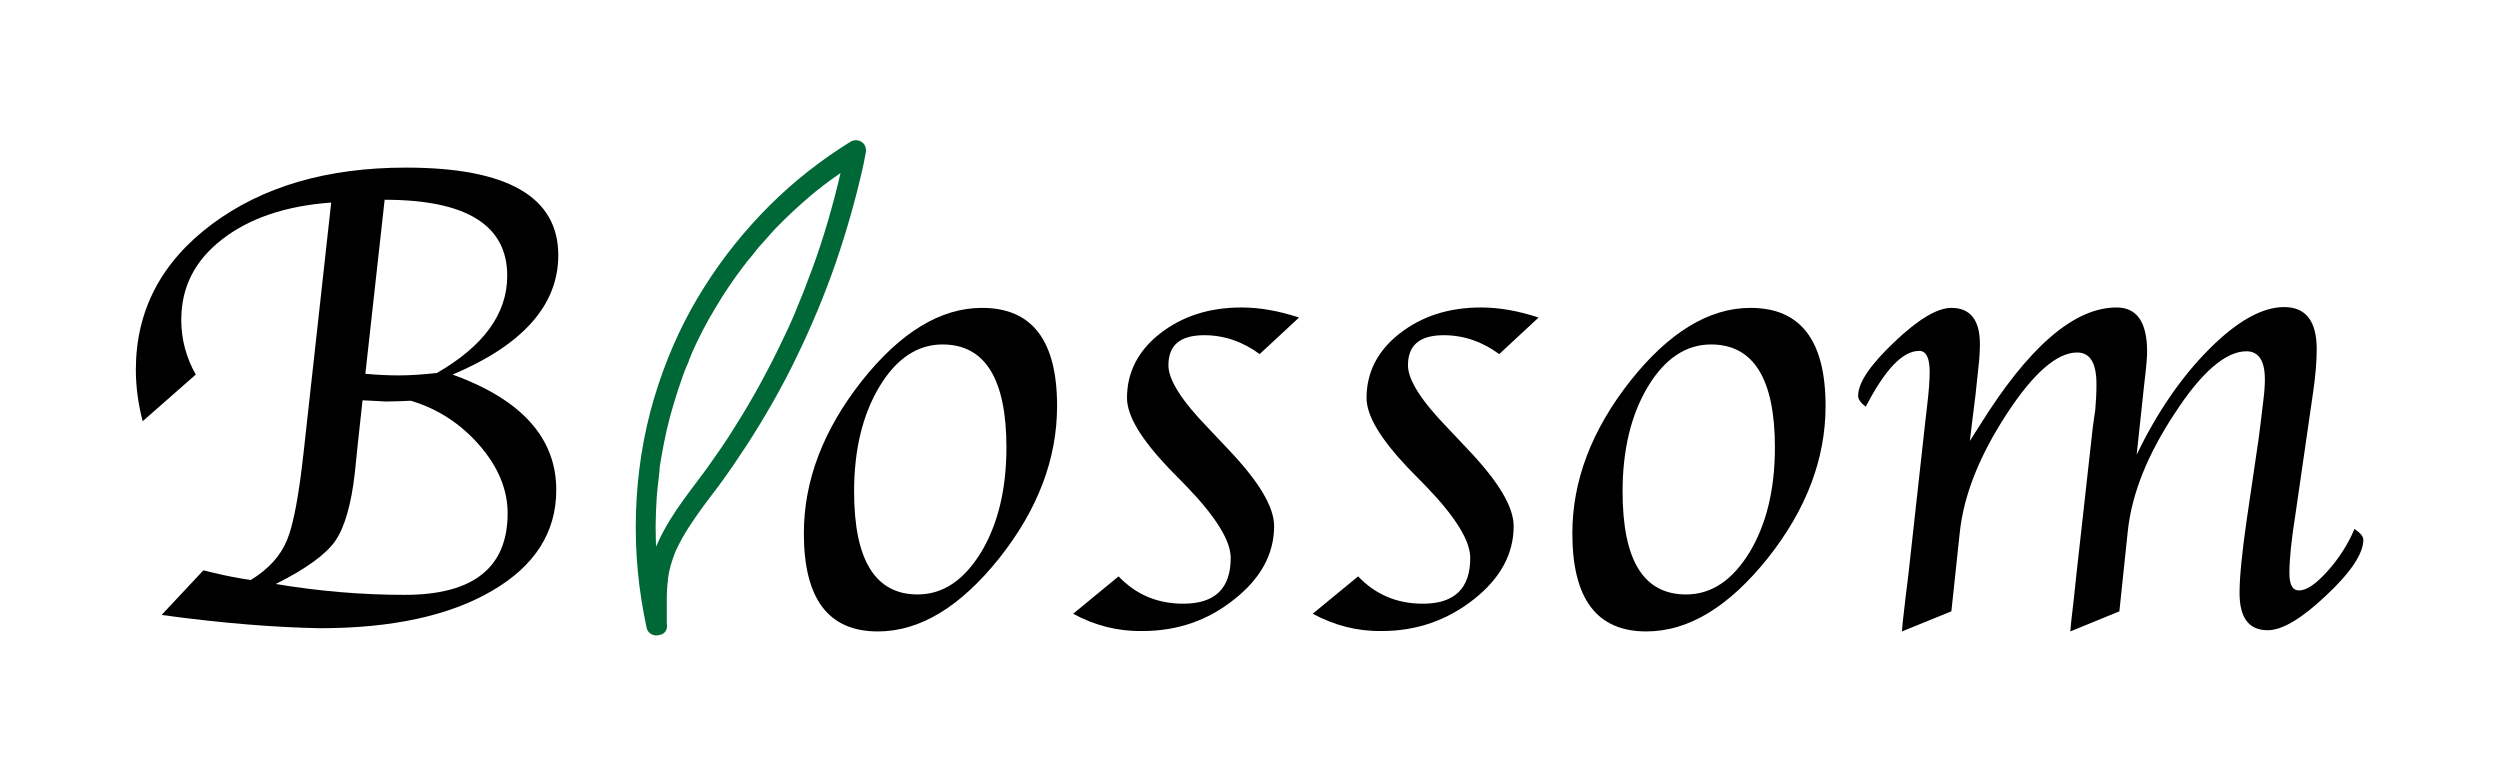
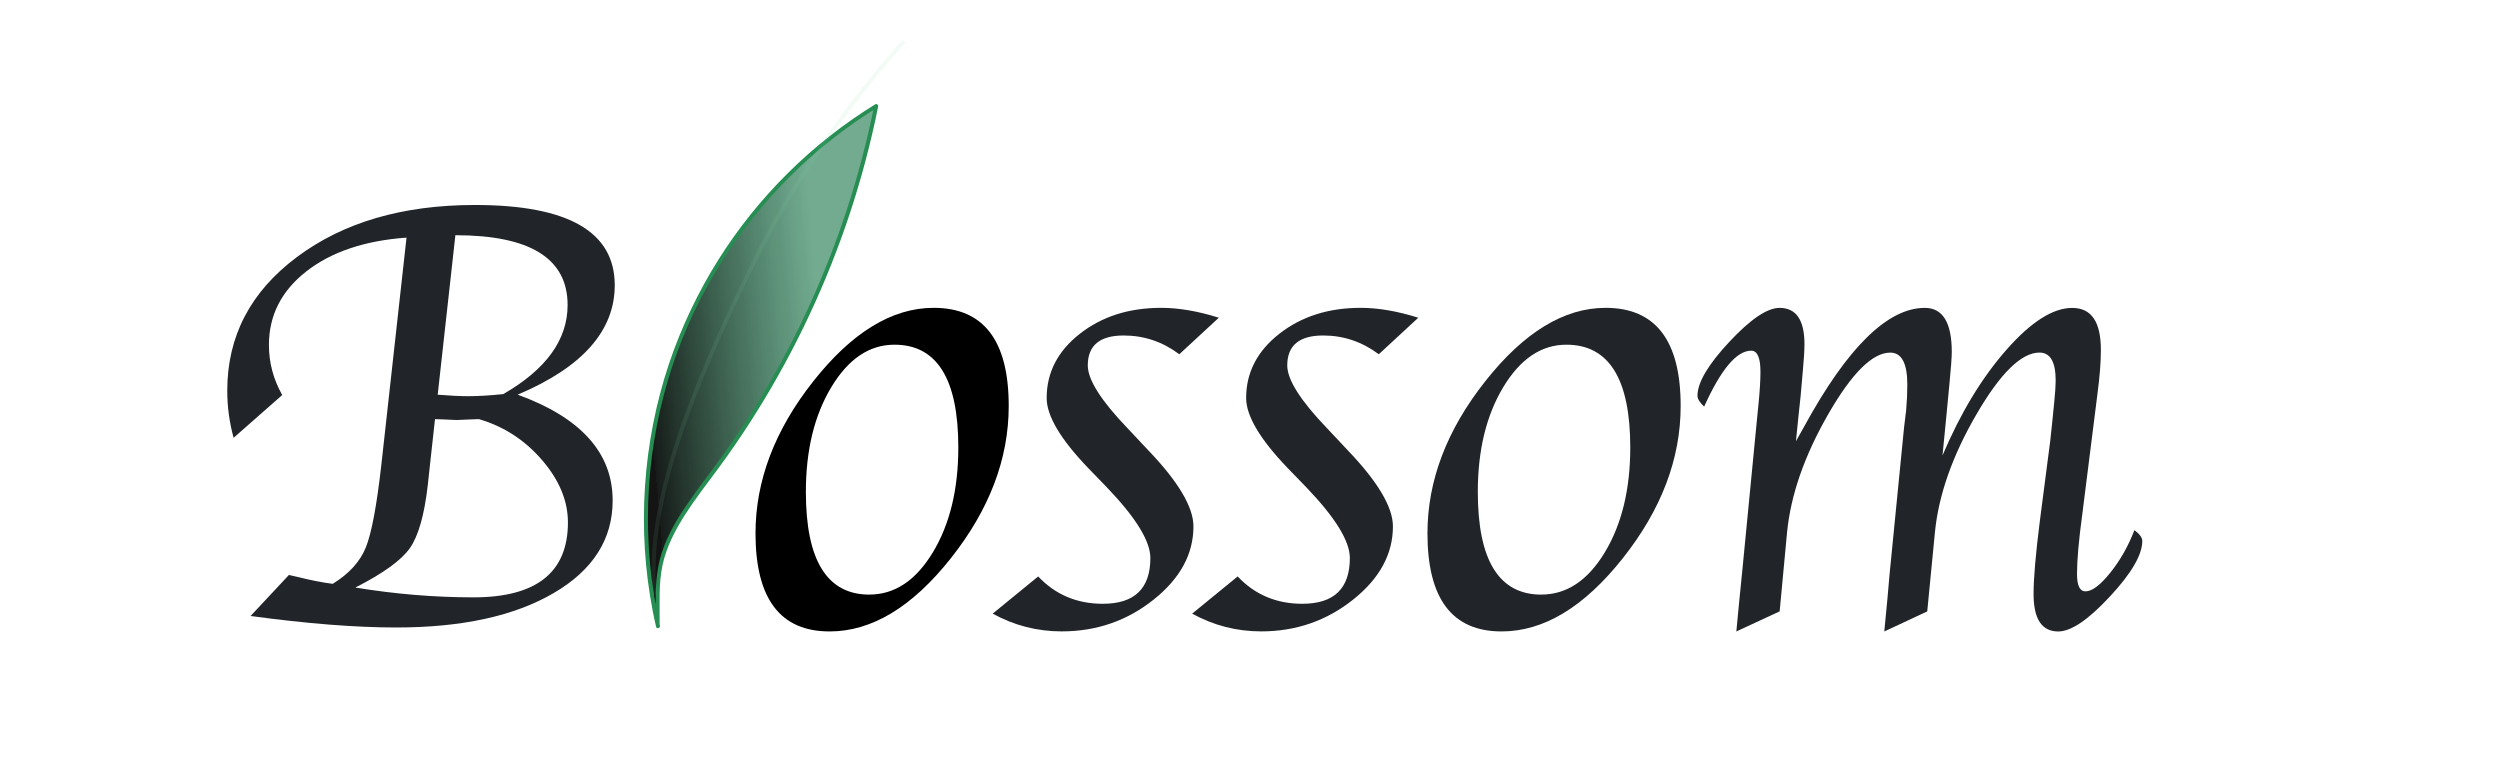
- <svg xmlns="http://www.w3.org/2000/svg" version="1.1" id="レイヤー_1" x="0px" y="0px" viewBox="0 0 622 194" style="enable-background:new 0 0 622 194;" xml:space="preserve">
-   <style type="text/css">
- 	.st0{fill:#006837;}
- </style>
-   <g>
-     <path d="M40.2,153l10.4-11.1l2.5,0.6c3.3,0.8,6.4,1.4,9.3,1.8c4.4-2.7,7.4-6,9-9.9c1.6-3.8,3-11.3,4.2-22.4l6.8-61.6   c-11.3,0.8-20.4,3.9-27.2,9.2c-6.8,5.3-10.1,11.9-10.1,20c0,4.8,1.2,9.3,3.6,13.6l-13.2,11.6c-1.1-4.2-1.7-8.5-1.7-12.8   c0-14.7,6.3-26.8,18.9-36.2c12.6-9.4,28.7-14.1,48.3-14.1c25.3,0,37.9,7.3,37.9,21.8c0,12.4-8.8,22.3-26.3,29.7   c17.2,6.2,25.8,15.8,25.8,28.7c0,10.5-5.3,18.9-16,25.1c-10.6,6.2-24.9,9.3-42.8,9.3C68.7,156.1,55.5,155.1,40.2,153z M90.2,99.6   l-1.2,11l-0.7,6.9c-0.9,8.1-2.6,13.8-4.9,17.1c-2.3,3.3-7.2,6.9-14.8,10.7c10.8,1.8,21.5,2.7,32.1,2.7c17.1,0,25.6-6.8,25.6-20.3   c0-5.8-2.3-11.5-7-16.9c-4.7-5.4-10.4-9.1-17.1-11.1l-2.1,0.1L96,99.9l-3.6-0.2L90.2,99.6z M95.7,49.7L90.9,93   c3.2,0.3,6,0.4,8.4,0.4c2.6,0,5.8-0.2,9.4-0.6c11.6-6.7,17.5-14.7,17.5-24.2C126.2,56,116,49.7,95.7,49.7z" />
-     <path d="M218.4,157.1c-12.3,0-18.4-8.1-18.4-24.4c0-13.1,4.8-25.7,14.4-37.9c9.6-12.1,19.6-18.2,29.9-18.2   c12.5,0,18.7,8.1,18.7,24.4c0,13.2-4.8,25.8-14.4,37.9C238.9,151,228.9,157.1,218.4,157.1z M228.3,147.9c6.3,0,11.5-3.5,15.8-10.5   c4.2-7,6.3-15.7,6.3-26.1c0-17-5.3-25.6-15.9-25.6c-6.2,0-11.5,3.5-15.7,10.5c-4.2,7-6.3,15.7-6.3,26.1   C212.5,139.4,217.8,147.9,228.3,147.9z" />
-     <path d="M267,152.7l11.3-9.3c4.3,4.5,9.6,6.8,16.1,6.8c7.9,0,11.8-3.8,11.8-11.4c0-4.2-3.6-10.1-10.8-17.6l-4.7-4.8   c-6.8-7.2-10.3-12.9-10.3-17.4c0-6.3,2.7-11.7,8.2-16c5.5-4.3,12.2-6.5,20.3-6.5c4.4,0,9.1,0.8,14.3,2.5l-9.8,9.1   c-4.2-3.1-8.8-4.7-13.8-4.7c-6,0-8.9,2.5-8.9,7.5c0,3.6,3.3,8.8,9.9,15.6l5.1,5.4c7.5,7.9,11.3,14.2,11.3,19c0,6.9-3.3,13-9.9,18.2   c-6.6,5.3-14.2,7.9-22.9,7.9C278.1,157.1,272.3,155.6,267,152.7z" />
-     <path d="M326.6,152.7l11.3-9.3c4.3,4.5,9.6,6.8,16.1,6.8c7.9,0,11.8-3.8,11.8-11.4c0-4.2-3.6-10.1-10.8-17.6l-4.7-4.8   c-6.8-7.2-10.3-12.9-10.3-17.4c0-6.3,2.7-11.7,8.2-16c5.5-4.3,12.2-6.5,20.3-6.5c4.4,0,9.1,0.8,14.3,2.5l-9.8,9.1   c-4.2-3.1-8.8-4.7-13.8-4.7c-6,0-8.9,2.5-8.9,7.5c0,3.6,3.3,8.8,9.9,15.6l5.1,5.4c7.5,7.9,11.3,14.2,11.3,19c0,6.9-3.3,13-9.9,18.2   s-14.2,7.9-22.9,7.9C337.7,157.1,332,155.6,326.6,152.7z" />
-     <path d="M409.6,157.1c-12.3,0-18.4-8.1-18.4-24.4c0-13.1,4.8-25.7,14.4-37.9c9.6-12.1,19.6-18.2,29.9-18.2   c12.5,0,18.7,8.1,18.7,24.4c0,13.2-4.8,25.8-14.4,37.9C430.1,151,420.1,157.1,409.6,157.1z M419.5,147.9c6.3,0,11.5-3.5,15.8-10.5   c4.2-7,6.3-15.7,6.3-26.1c0-17-5.3-25.6-15.9-25.6c-6.2,0-11.5,3.5-15.7,10.5c-4.2,7-6.3,15.7-6.3,26.1   C403.7,139.4,408.9,147.9,419.5,147.9z" />
-     <path d="M527.3,152.1l-12.2,5l0.2-2.3l0.7-6.1l0.6-5.7l4.1-36.8l0.6-4.2c0.2-2.2,0.3-4.3,0.3-6.4c0-5.3-1.6-7.9-4.8-7.9   c-5,0-10.9,5.1-17.6,15.4c-6.7,10.3-10.6,20-11.6,29.3l-2.1,19.7l-12.3,5l0.2-2.3l0.7-6.1l0.7-5.7l4.2-38l0.5-4.3   c0.4-3.4,0.6-6.1,0.6-8.2c0-3.5-0.9-5.2-2.6-5.2c-4.1,0-8.5,4.6-13.3,13.9c-1.3-1-1.9-1.9-1.9-2.7c0-3.3,3-7.7,9-13.4   c6-5.7,10.7-8.5,14.2-8.5c4.7,0,7.1,3,7.1,9c0,1.5-0.1,3.6-0.4,6.1l-0.7,6.6l-0.7,5.6l-0.7,5.8l2.3-3.6   c12.2-19.7,23.6-29.6,34.2-29.6c5.1,0,7.6,3.7,7.6,11c0,1.3-0.2,3.9-0.7,7.9l-0.8,7.5l-1.1,10.2c5.1-10.5,11.1-19.3,18.1-26.3   c7-7,13.2-10.4,18.6-10.4c5.4,0,8.1,3.5,8.1,10.5c0,3-0.3,6.6-0.9,10.7l-4.4,30.4c-1,6.3-1.5,11.1-1.5,14.6c0,2.9,0.8,4.3,2.4,4.3   c1.9,0,4.2-1.6,7-4.7c2.8-3.1,5.1-6.6,6.8-10.6c1.5,1,2.2,1.9,2.2,2.7c0,3.4-3.1,8.1-9.2,13.8c-6.1,5.8-11,8.7-14.6,8.7   c-4.7,0-7-3.1-7-9.3c0-3.9,0.6-10,1.8-18.3l2.9-19.7c0.1-0.7,0.3-2.3,0.6-4.7c0.1-1,0.3-2.6,0.6-5c0.3-2.3,0.4-4.1,0.4-5.4   c0-4.6-1.5-7-4.6-7c-5.1,0-11.1,5.1-17.8,15.4c-6.8,10.3-10.7,20-11.7,29.3L527.3,152.1z" />
+ <svg xmlns="http://www.w3.org/2000/svg" id="_レイヤー_1" data-name="レイヤー 1" viewBox="0 0 622 194">
+   <defs>
+     <style>
+       .cls-1 {
+         fill: url(#_名称未設定グラデーション_51);
+       }
+ 
+       .cls-1, .cls-2, .cls-3, .cls-4 {
+         stroke-width: 0px;
+       }
+ 
+       .cls-5 {
+         opacity: .92;
+       }
+ 
+       .cls-6 {
+         fill: none;
+         opacity: .1;
+         stroke: #84d8ac;
+         stroke-miterlimit: 10;
+       }
+ 
+       .cls-3 {
+         fill: #148444;
+       }
+ 
+       .cls-4 {
+         fill: #212529;
+       }
+     </style>
+     <linearGradient id="_名称未設定グラデーション_51" data-name="名称未設定グラデーション 51" x1="160.98" y1="93.76" x2="218.04" y2="88.62" gradientUnits="userSpaceOnUse">
+       <stop offset="0" stop-color="#000" />
+       <stop offset="0" stop-color="#000603" stop-opacity=".99" />
+       <stop offset=".77" stop-color="#006837" stop-opacity=".6" />
+     </linearGradient>
+   </defs>
+   <path class="cls-4" d="m62.33,153.27l9.55-10.22,2.33.53c3.01.76,5.86,1.32,8.57,1.68,4.06-2.5,6.8-5.52,8.23-9.04,1.43-3.53,2.72-10.39,3.87-20.59l6.26-56.51c-10.41.75-18.71,3.55-24.92,8.4-6.2,4.85-9.31,10.95-9.31,18.31,0,4.4,1.1,8.55,3.31,12.45l-12.1,10.65c-1.05-3.86-1.58-7.76-1.58-11.72,0-13.53,5.77-24.61,17.32-33.25,11.55-8.64,26.31-12.96,44.3-12.96,23.19,0,34.79,6.65,34.79,19.96,0,11.35-8.05,20.43-24.15,27.23,15.75,5.72,23.63,14.5,23.63,26.33,0,9.63-4.88,17.31-14.65,23.02-9.77,5.72-22.84,8.58-39.22,8.58-10.07,0-22.14-.95-36.22-2.86Zm45.9-48.99l-1.11,10.06-.68,6.31c-.85,7.46-2.34,12.7-4.47,15.73-2.13,3.03-6.65,6.29-13.56,9.8,9.92,1.63,19.72,2.44,29.4,2.44,15.66,0,23.49-6.21,23.49-18.64,0-5.36-2.15-10.53-6.44-15.52-4.29-4.98-9.53-8.38-15.71-10.18l-1.96.07-3.62.15-3.32-.15-2.03-.07Zm5.07-45.76l-4.4,39.68c2.96.25,5.51.37,7.67.37,2.4,0,5.29-.17,8.64-.52,10.67-6.14,16.01-13.53,16.01-22.16,0-11.58-9.31-17.37-27.93-17.37Z" />
+   <path class="cls-2" d="m206.4,157.1c-12.29,0-18.43-8.14-18.43-24.41,0-13.11,4.8-25.73,14.42-37.88,9.61-12.15,19.58-18.22,29.9-18.22,12.45,0,18.68,8.14,18.68,24.41,0,13.16-4.81,25.8-14.42,37.92-9.61,12.12-19.66,18.18-30.14,18.18Zm9.91-9.17c6.28,0,11.54-3.49,15.77-10.48,4.23-6.99,6.35-15.7,6.35-26.13,0-17.04-5.3-25.56-15.89-25.56-6.23,0-11.45,3.51-15.69,10.53-4.23,7.02-6.35,15.71-6.35,26.09,0,17.04,5.27,25.56,15.81,25.56Z" />
+   <path class="cls-4" d="m246.97,152.68l11.33-9.26c4.27,4.53,9.63,6.8,16.09,6.8,7.88,0,11.82-3.79,11.82-11.39,0-4.2-3.62-10.07-10.85-17.61l-4.68-4.83c-6.85-7.15-10.27-12.94-10.27-17.36,0-6.33,2.74-11.66,8.23-15.97,5.49-4.31,12.25-6.47,20.27-6.47,4.37,0,9.15.82,14.33,2.46l-9.83,9.09c-4.15-3.11-8.76-4.67-13.84-4.67-5.95,0-8.93,2.49-8.93,7.45,0,3.55,3.3,8.76,9.91,15.64l5.08,5.41c7.54,7.86,11.3,14.2,11.3,19,0,6.88-3.3,12.96-9.91,18.22-6.61,5.27-14.23,7.9-22.85,7.9-6.12,0-11.85-1.47-17.2-4.42Z" />
+   <path class="cls-4" d="m296.6,152.68l11.33-9.26c4.27,4.53,9.63,6.8,16.09,6.8,7.88,0,11.82-3.79,11.82-11.39,0-4.2-3.62-10.07-10.85-17.61l-4.68-4.83c-6.85-7.15-10.27-12.94-10.27-17.36,0-6.33,2.74-11.66,8.23-15.97,5.49-4.31,12.25-6.47,20.27-6.47,4.37,0,9.14.82,14.33,2.46l-9.83,9.09c-4.15-3.11-8.76-4.67-13.84-4.67-5.95,0-8.93,2.49-8.93,7.45,0,3.55,3.3,8.76,9.91,15.64l5.08,5.41c7.54,7.86,11.3,14.2,11.3,19,0,6.88-3.3,12.96-9.91,18.22s-14.22,7.9-22.85,7.9c-6.12,0-11.85-1.47-17.2-4.42Z" />
+   <path class="cls-4" d="m373.58,157.1c-12.29,0-18.43-8.14-18.43-24.41,0-13.11,4.8-25.73,14.42-37.88,9.61-12.15,19.58-18.22,29.9-18.22,12.45,0,18.68,8.14,18.68,24.41,0,13.16-4.81,25.8-14.42,37.92-9.61,12.12-19.66,18.18-30.14,18.18Zm9.91-9.17c6.28,0,11.54-3.49,15.77-10.48,4.23-6.99,6.35-15.7,6.35-26.13,0-17.04-5.3-25.56-15.89-25.56-6.22,0-11.45,3.51-15.69,10.53-4.23,7.02-6.35,15.71-6.35,26.09,0,17.04,5.27,25.56,15.81,25.56Z" />
+   <path class="cls-4" d="m479.52,152.11l-10.71,5,.22-2.29.58-6.06.5-5.73,3.63-36.78.51-4.18c.19-2.18.29-4.31.29-6.39,0-5.3-1.42-7.95-4.25-7.95-4.42,0-9.58,5.13-15.47,15.4-5.89,10.27-9.29,20.04-10.2,29.32l-1.84,19.66-10.78,5,.22-2.29.58-6.06.58-5.73,3.69-38.01.43-4.34c.34-3.38.5-6.11.5-8.19,0-3.49-.77-5.24-2.31-5.24-3.61,0-7.51,4.64-11.7,13.92-1.11-1.04-1.66-1.94-1.66-2.7,0-3.28,2.63-7.74,7.9-13.39,5.27-5.65,9.44-8.48,12.52-8.48,4.13,0,6.2,3,6.2,9.01,0,1.53-.12,3.58-.36,6.14l-.58,6.63-.59,5.57-.59,5.82,2.02-3.6c10.76-19.71,20.78-29.57,30.05-29.57,4.47,0,6.7,3.66,6.7,10.98,0,1.26-.19,3.9-.58,7.94l-.72,7.54-1,10.24c4.47-10.54,9.76-19.29,15.88-26.25,6.12-6.96,11.58-10.44,16.39-10.44s7.13,3.5,7.13,10.48c0,3-.28,6.58-.83,10.73l-3.83,30.39c-.85,6.28-1.28,11.14-1.28,14.58,0,2.9.7,4.34,2.1,4.34,1.64,0,3.71-1.56,6.2-4.67,2.49-3.11,4.48-6.63,5.98-10.57,1.3.98,1.96,1.88,1.96,2.7,0,3.44-2.69,8.06-8.07,13.84-5.38,5.79-9.66,8.68-12.84,8.68-4.1,0-6.14-3.11-6.14-9.34,0-3.93.53-10.02,1.58-18.27l2.56-19.74c.1-.71.26-2.27.5-4.67.1-.98.26-2.65.5-5,.24-2.35.36-4.15.36-5.41,0-4.64-1.34-6.96-4.03-6.96-4.5,0-9.73,5.13-15.7,15.4-5.96,10.27-9.4,20.04-10.31,29.32l-1.91,19.66Z" />
+   <g class="cls-5">
+     <path class="cls-1" d="m163.71,155.77c-5.58-24.34-3.33-50.41,6.33-73.44,9.66-23.03,26.69-42.9,47.97-55.97-6.57,32.79-20.49,64.09-40.46,90.91-5.05,6.79-10.71,13.93-12.87,21.87-1.4,5.16-.99,10.74-1.05,16.03" />
+     <path class="cls-3" d="m164.19,155.64c-2.3-10.06-3.26-20.4-2.92-30.71.35-10.31,2.01-20.57,4.95-30.46,2.76-9.27,6.66-18.17,11.59-26.48,4.67-7.87,10.23-15.2,16.54-21.83s13.37-12.53,21.02-17.55c.95-.62,1.9-1.23,2.87-1.82l-.73-.56c-1.8,8.99-4.15,17.87-7.03,26.57s-6.34,17.36-10.28,25.72-8.33,16.34-13.22,24.1c-2.44,3.88-5,7.68-7.68,11.41s-5.62,7.45-8.26,11.31-4.89,7.69-6.34,12.01c-1.55,4.61-1.61,9.44-1.58,14.25,0,1.2.02,2.39,0,3.59,0,.64.99.64,1,0,.05-4.91-.31-9.91.75-14.74.99-4.5,3.18-8.65,5.64-12.5s5.37-7.57,8.13-11.31,5.28-7.4,7.75-11.22c4.98-7.7,9.49-15.7,13.5-23.94s7.48-16.6,10.47-25.19,5.49-17.5,7.43-26.46c.24-1.1.47-2.21.69-3.31.08-.41-.34-.81-.73-.56-7.86,4.84-15.16,10.6-21.72,17.1s-12.38,13.75-17.3,21.56-9.24,16.79-12.28,25.86c-3.3,9.87-5.29,20.16-5.98,30.54s-.04,20.85,1.94,31.06c.25,1.29.52,2.58.82,3.86.14.63,1.11.36.96-.27h0Z" />
  </g>
-   <g>
-     <g>
-       <path class="st0" d="M165.9,155.1c-0.5-2.3-1-4.6-1.4-6.9c-0.1-0.6-0.2-1.1-0.3-1.7c0-0.3-0.1-0.6-0.1-0.9c0.1,0.5,0-0.3-0.1-0.4    c-0.1-1.2-0.3-2.4-0.4-3.6c-0.4-4.7-0.6-9.4-0.4-14.1c0.1-2.3,0.2-4.6,0.5-6.9c0.1-1.2,0.3-2.4,0.4-3.6c0-0.1,0.1-0.5,0,0    c0-0.1,0-0.2,0-0.3c0-0.3,0.1-0.6,0.1-0.9c0.1-0.6,0.2-1.2,0.3-1.8c0.8-4.7,1.8-9.3,3.2-13.8c0.7-2.3,1.4-4.5,2.2-6.7    c0.4-1.1,0.8-2.2,1.3-3.2c0.1-0.3,0.2-0.6,0.3-0.8c0.1-0.3,0,0.1-0.1,0.1c0-0.1,0.1-0.2,0.2-0.4c0.2-0.5,0.4-1,0.6-1.5    c1.7-3.8,3.6-7.5,5.8-11.1c2.1-3.6,4.5-7.1,7-10.4c0.2-0.2,0.3-0.4,0.5-0.6c0,0,0.2-0.3,0-0.1c-0.2,0.3,0.1-0.1,0.1-0.1    c0.3-0.4,0.7-0.8,1-1.2c0.7-0.8,1.3-1.6,2-2.5c1.4-1.6,2.8-3.1,4.2-4.7c2.9-3,5.9-5.8,9.1-8.5c0.8-0.7,1.6-1.3,2.4-1.9    c0.2-0.2,0.4-0.3,0.6-0.5c0.4-0.3,0,0,0,0c0.1-0.1,0.2-0.2,0.3-0.2c0.4-0.3,0.8-0.6,1.3-1c1.7-1.2,3.4-2.4,5.1-3.6    c0.9-0.6,1.7-1.1,2.6-1.7c-1.2-0.9-2.4-1.9-3.7-2.8c-1.7,8.2-3.8,16.4-6.4,24.3c-1.3,4-2.8,7.9-4.3,11.8c-0.4,1-0.8,1.9-1.2,2.9    c-0.1,0.1-0.3,0.8-0.1,0.3c-0.1,0.2-0.2,0.5-0.3,0.7c-0.2,0.5-0.4,1-0.6,1.5c-0.8,1.9-1.7,3.8-2.6,5.7c-3.6,7.6-7.6,15-12.1,22.1    c-2.2,3.6-4.6,7-7,10.4c-2.5,3.4-5.1,6.7-7.5,10.2c-2.4,3.6-4.6,7.4-6,11.5c-1.5,4.4-1.5,9-1.5,13.5c0,1.1,0,2.2,0,3.3    c0,1.3,1.2,2.6,2.5,2.5c1.4-0.1,2.5-1.1,2.5-2.5c0-2.2,0-4.5,0-6.7c0-1.1,0.1-2.2,0.2-3.3c0-0.3,0.1-0.5,0.1-0.8    c0-0.1,0-0.2,0-0.3c0-0.4-0.1,0.4,0,0c0.1-0.6,0.2-1.1,0.3-1.7c0.2-1,0.5-2,0.8-2.9c0.2-0.5,0.3-0.9,0.5-1.4c0.2-0.4,0-0.1,0,0    c0-0.1,0.1-0.2,0.1-0.3c0.1-0.3,0.3-0.6,0.4-0.9c0.9-1.9,1.9-3.7,3-5.4c2.3-3.6,4.9-7,7.5-10.4c2.5-3.4,4.8-6.8,7.1-10.3    c4.5-7,8.7-14.3,12.3-21.8c3.7-7.6,7-15.5,9.8-23.6c2.7-7.9,5-16,6.8-24.1c0.2-1,0.4-2.1,0.6-3.1c0.2-1-0.1-2-0.9-2.6    c-0.8-0.6-1.9-0.7-2.8-0.2c-7.3,4.5-14.2,9.9-20.3,16c-6.1,6.1-11.5,12.8-16.1,20.1c-4.8,7.5-8.6,15.7-11.4,24.1    c-3.1,9.2-4.9,18.8-5.5,28.5c-0.6,9.7,0,19.4,1.8,28.9c0.2,1.2,0.5,2.3,0.7,3.5c0.3,1.3,1.8,2.1,3.1,1.7    C165.5,157.8,166.2,156.5,165.9,155.1L165.9,155.1z" />
-     </g>
-   </g>
+   <path class="cls-6" d="m162.93,147.99c-2.48-22.34,9.55-52.11,24.83-83.16,10.52-21.38,24.83-40.96,37.24-54.62" />
</svg>
